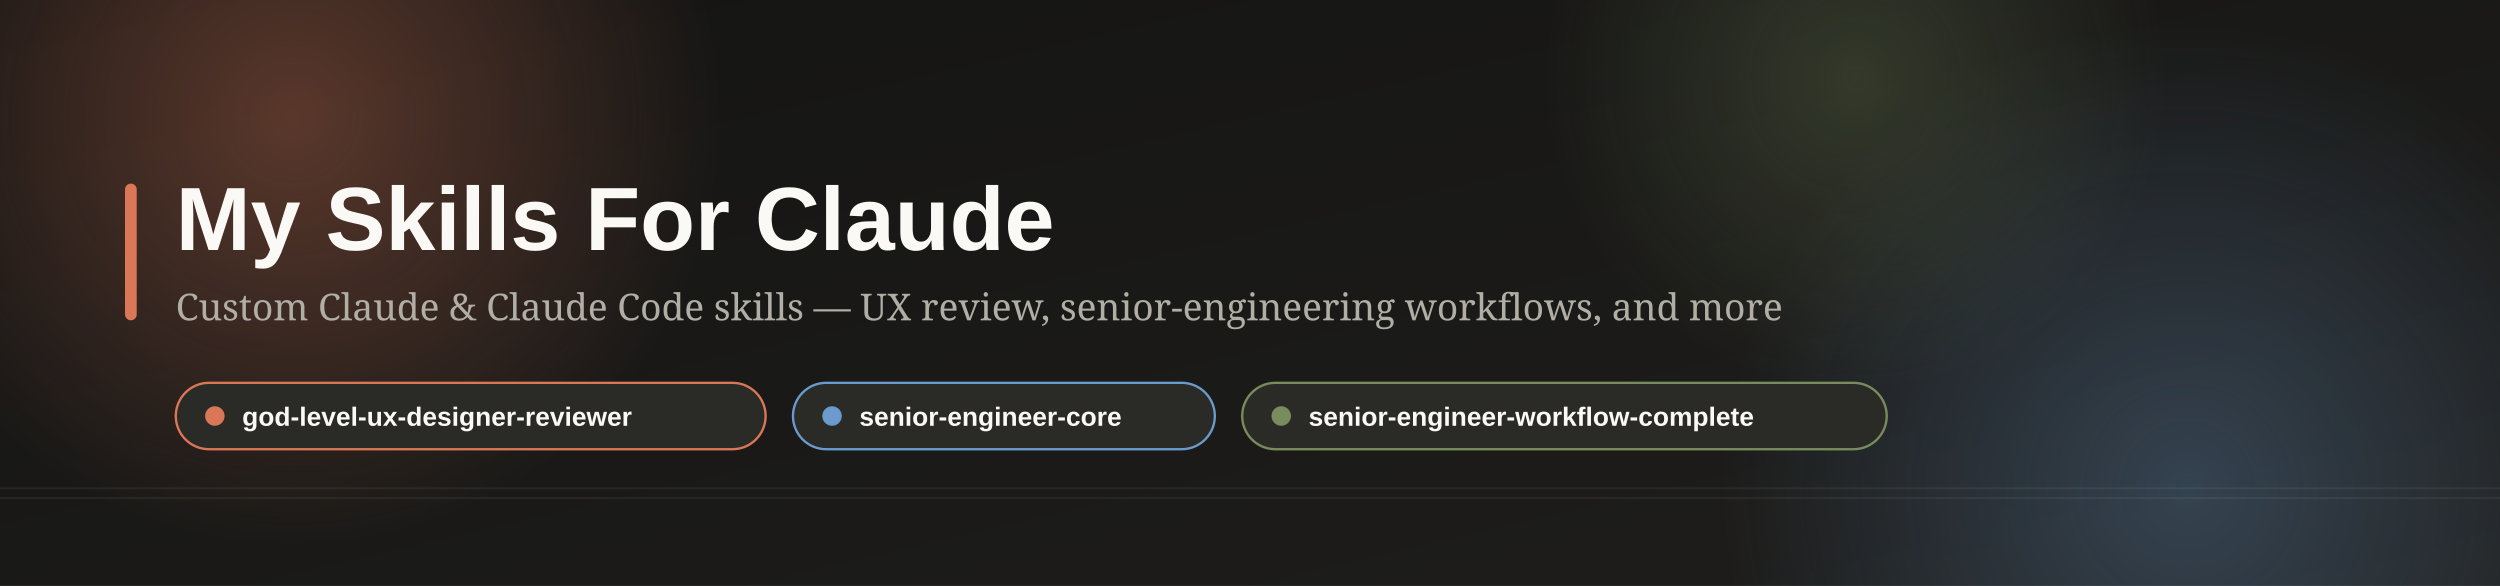
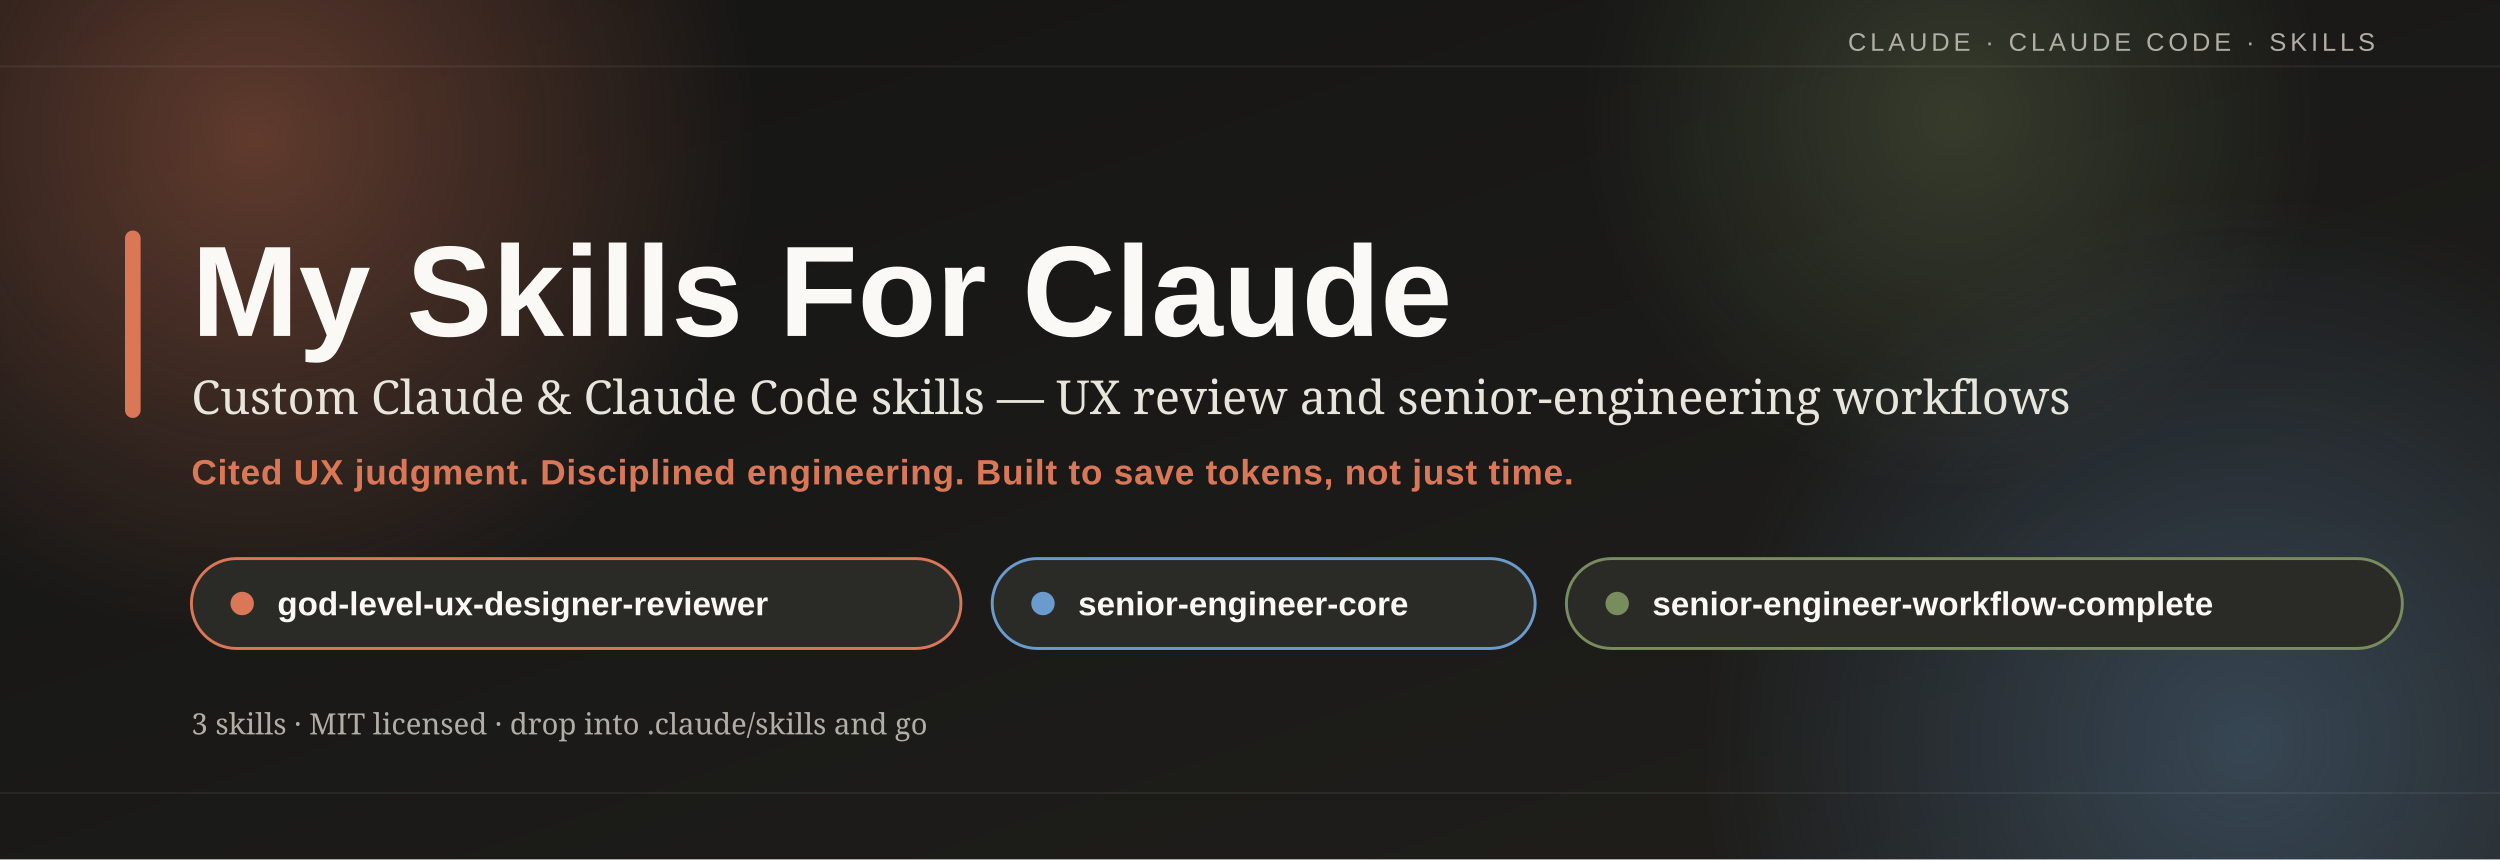
- <svg xmlns="http://www.w3.org/2000/svg" width="1280" height="300" viewBox="0 0 1280 300" role="img" aria-label="My Skills For Claude">
+ <svg xmlns="http://www.w3.org/2000/svg" width="1280" height="440" viewBox="0 0 1280 440" role="img" aria-label="My Skills For Claude">
  <defs>
    <linearGradient id="bg" x1="0%" y1="0%" x2="100%" y2="100%">
      <stop offset="0%" stop-color="#141413" />
-       <stop offset="100%" stop-color="#1f1e1c" />
+       <stop offset="100%" stop-color="#201f1c" />
    </linearGradient>
    <radialGradient id="glowOrange" cx="50%" cy="50%" r="50%">
-       <stop offset="0%" stop-color="#d97757" stop-opacity="0.35" />
+       <stop offset="0%" stop-color="#d97757" stop-opacity="0.38" />
      <stop offset="100%" stop-color="#d97757" stop-opacity="0" />
    </radialGradient>
    <radialGradient id="glowBlue" cx="50%" cy="50%" r="50%">
-       <stop offset="0%" stop-color="#6a9bcc" stop-opacity="0.30" />
+       <stop offset="0%" stop-color="#6a9bcc" stop-opacity="0.32" />
      <stop offset="100%" stop-color="#6a9bcc" stop-opacity="0" />
    </radialGradient>
    <radialGradient id="glowGreen" cx="50%" cy="50%" r="50%">
-       <stop offset="0%" stop-color="#788c5d" stop-opacity="0.28" />
+       <stop offset="0%" stop-color="#788c5d" stop-opacity="0.30" />
      <stop offset="100%" stop-color="#788c5d" stop-opacity="0" />
    </radialGradient>
  </defs>
-   <rect width="1280" height="300" fill="url(#bg)" />
-   <circle cx="150" cy="60" r="220" fill="url(#glowOrange)" />
-   <circle cx="1120" cy="250" r="240" fill="url(#glowBlue)" />
-   <circle cx="950" cy="40" r="160" fill="url(#glowGreen)" />
-   <g opacity="0.5" stroke="#e8e6dc" stroke-opacity="0.12">
-     <line x1="0" y1="250" x2="1280" y2="250" />
-     <line x1="0" y1="255" x2="1280" y2="255" />
+   <rect width="1280" height="440" fill="url(#bg)" />
+   <circle cx="130" cy="70" r="260" fill="url(#glowOrange)" />
+   <circle cx="1150" cy="380" r="280" fill="url(#glowBlue)" />
+   <circle cx="1000" cy="60" r="190" fill="url(#glowGreen)" />
+   <g opacity="0.7" stroke="#e8e6dc" stroke-opacity="0.10">
+     <line x1="0" y1="34" x2="1280" y2="34" />
+     <line x1="0" y1="406" x2="1280" y2="406" />
  </g>
+   <text x="1216" y="26" text-anchor="end" font-family="Poppins, Arial, sans-serif" font-size="13" letter-spacing="2" fill="#b0aea5">CLAUDE · CLAUDE CODE · SKILLS</text>
  <g transform="translate(64,0)">
-     <rect x="0" y="94" width="6" height="70" rx="3" fill="#d97757" />
-     <text x="26" y="128" font-family="Poppins, Arial, sans-serif" font-size="46" font-weight="700" fill="#faf9f5">
+     <rect x="0" y="118" width="8" height="96" rx="4" fill="#d97757" />
+     <text x="34" y="172" font-family="Poppins, Arial, sans-serif" font-size="66" font-weight="700" fill="#faf9f5">
      My Skills For Claude
    </text>
-     <text x="26" y="164" font-family="Lora, Georgia, serif" font-size="19" fill="#b0aea5">
-       Custom Claude &amp; Claude Code skills — UX review, senior-engineering workflows, and more
+     <text x="34" y="212" font-family="Lora, Georgia, serif" font-size="24" fill="#e8e6dc">
+       Custom Claude &amp; Claude Code skills — UX review and senior-engineering workflows
    </text>
-     <g transform="translate(26,196)" font-family="Poppins, Arial, sans-serif" font-size="13.5" font-weight="600">
+     <text x="34" y="248" font-family="Poppins, Arial, sans-serif" font-size="18" font-weight="600" fill="#d97757" letter-spacing="0.4">
+       Cited UX judgment. Disciplined engineering. Built to save tokens, not just time.
+     </text>
+     <g transform="translate(34,286)" font-family="Poppins, Arial, sans-serif" font-size="17" font-weight="600">
      <g>
-         <rect x="0" y="0" width="302" height="34" rx="17" fill="#2a2a27" stroke="#d97757" stroke-width="1.2" />
-         <circle cx="20" cy="17" r="5" fill="#d97757" />
-         <text x="34" y="22" fill="#faf9f5">god-level-ux-designer-reviewer</text>
+         <rect x="0" y="0" width="394" height="46" rx="23" fill="#2a2a27" stroke="#d97757" stroke-width="1.5" />
+         <circle cx="26" cy="23" r="6" fill="#d97757" />
+         <text x="44" y="29" fill="#faf9f5">god-level-ux-designer-reviewer</text>
      </g>
-       <g transform="translate(316,0)">
-         <rect x="0" y="0" width="216" height="34" rx="17" fill="#2a2a27" stroke="#6a9bcc" stroke-width="1.2" />
-         <circle cx="20" cy="17" r="5" fill="#6a9bcc" />
-         <text x="34" y="22" fill="#faf9f5">senior-engineer-core</text>
+       <g transform="translate(410,0)">
+         <rect x="0" y="0" width="278" height="46" rx="23" fill="#2a2a27" stroke="#6a9bcc" stroke-width="1.5" />
+         <circle cx="26" cy="23" r="6" fill="#6a9bcc" />
+         <text x="44" y="29" fill="#faf9f5">senior-engineer-core</text>
      </g>
-       <g transform="translate(546,0)">
-         <rect x="0" y="0" width="330" height="34" rx="17" fill="#2a2a27" stroke="#788c5d" stroke-width="1.2" />
-         <circle cx="20" cy="17" r="5" fill="#788c5d" />
-         <text x="34" y="22" fill="#faf9f5">senior-engineer-workflow-complete</text>
+       <g transform="translate(704,0)">
+         <rect x="0" y="0" width="428" height="46" rx="23" fill="#2a2a27" stroke="#788c5d" stroke-width="1.5" />
+         <circle cx="26" cy="23" r="6" fill="#788c5d" />
+         <text x="44" y="29" fill="#faf9f5">senior-engineer-workflow-complete</text>
      </g>
    </g>
+     <text x="34" y="376" font-family="Lora, Georgia, serif" font-size="15" fill="#b0aea5">
+       3 skills · MIT licensed · drop into .claude/skills and go
+     </text>
  </g>
</svg>
